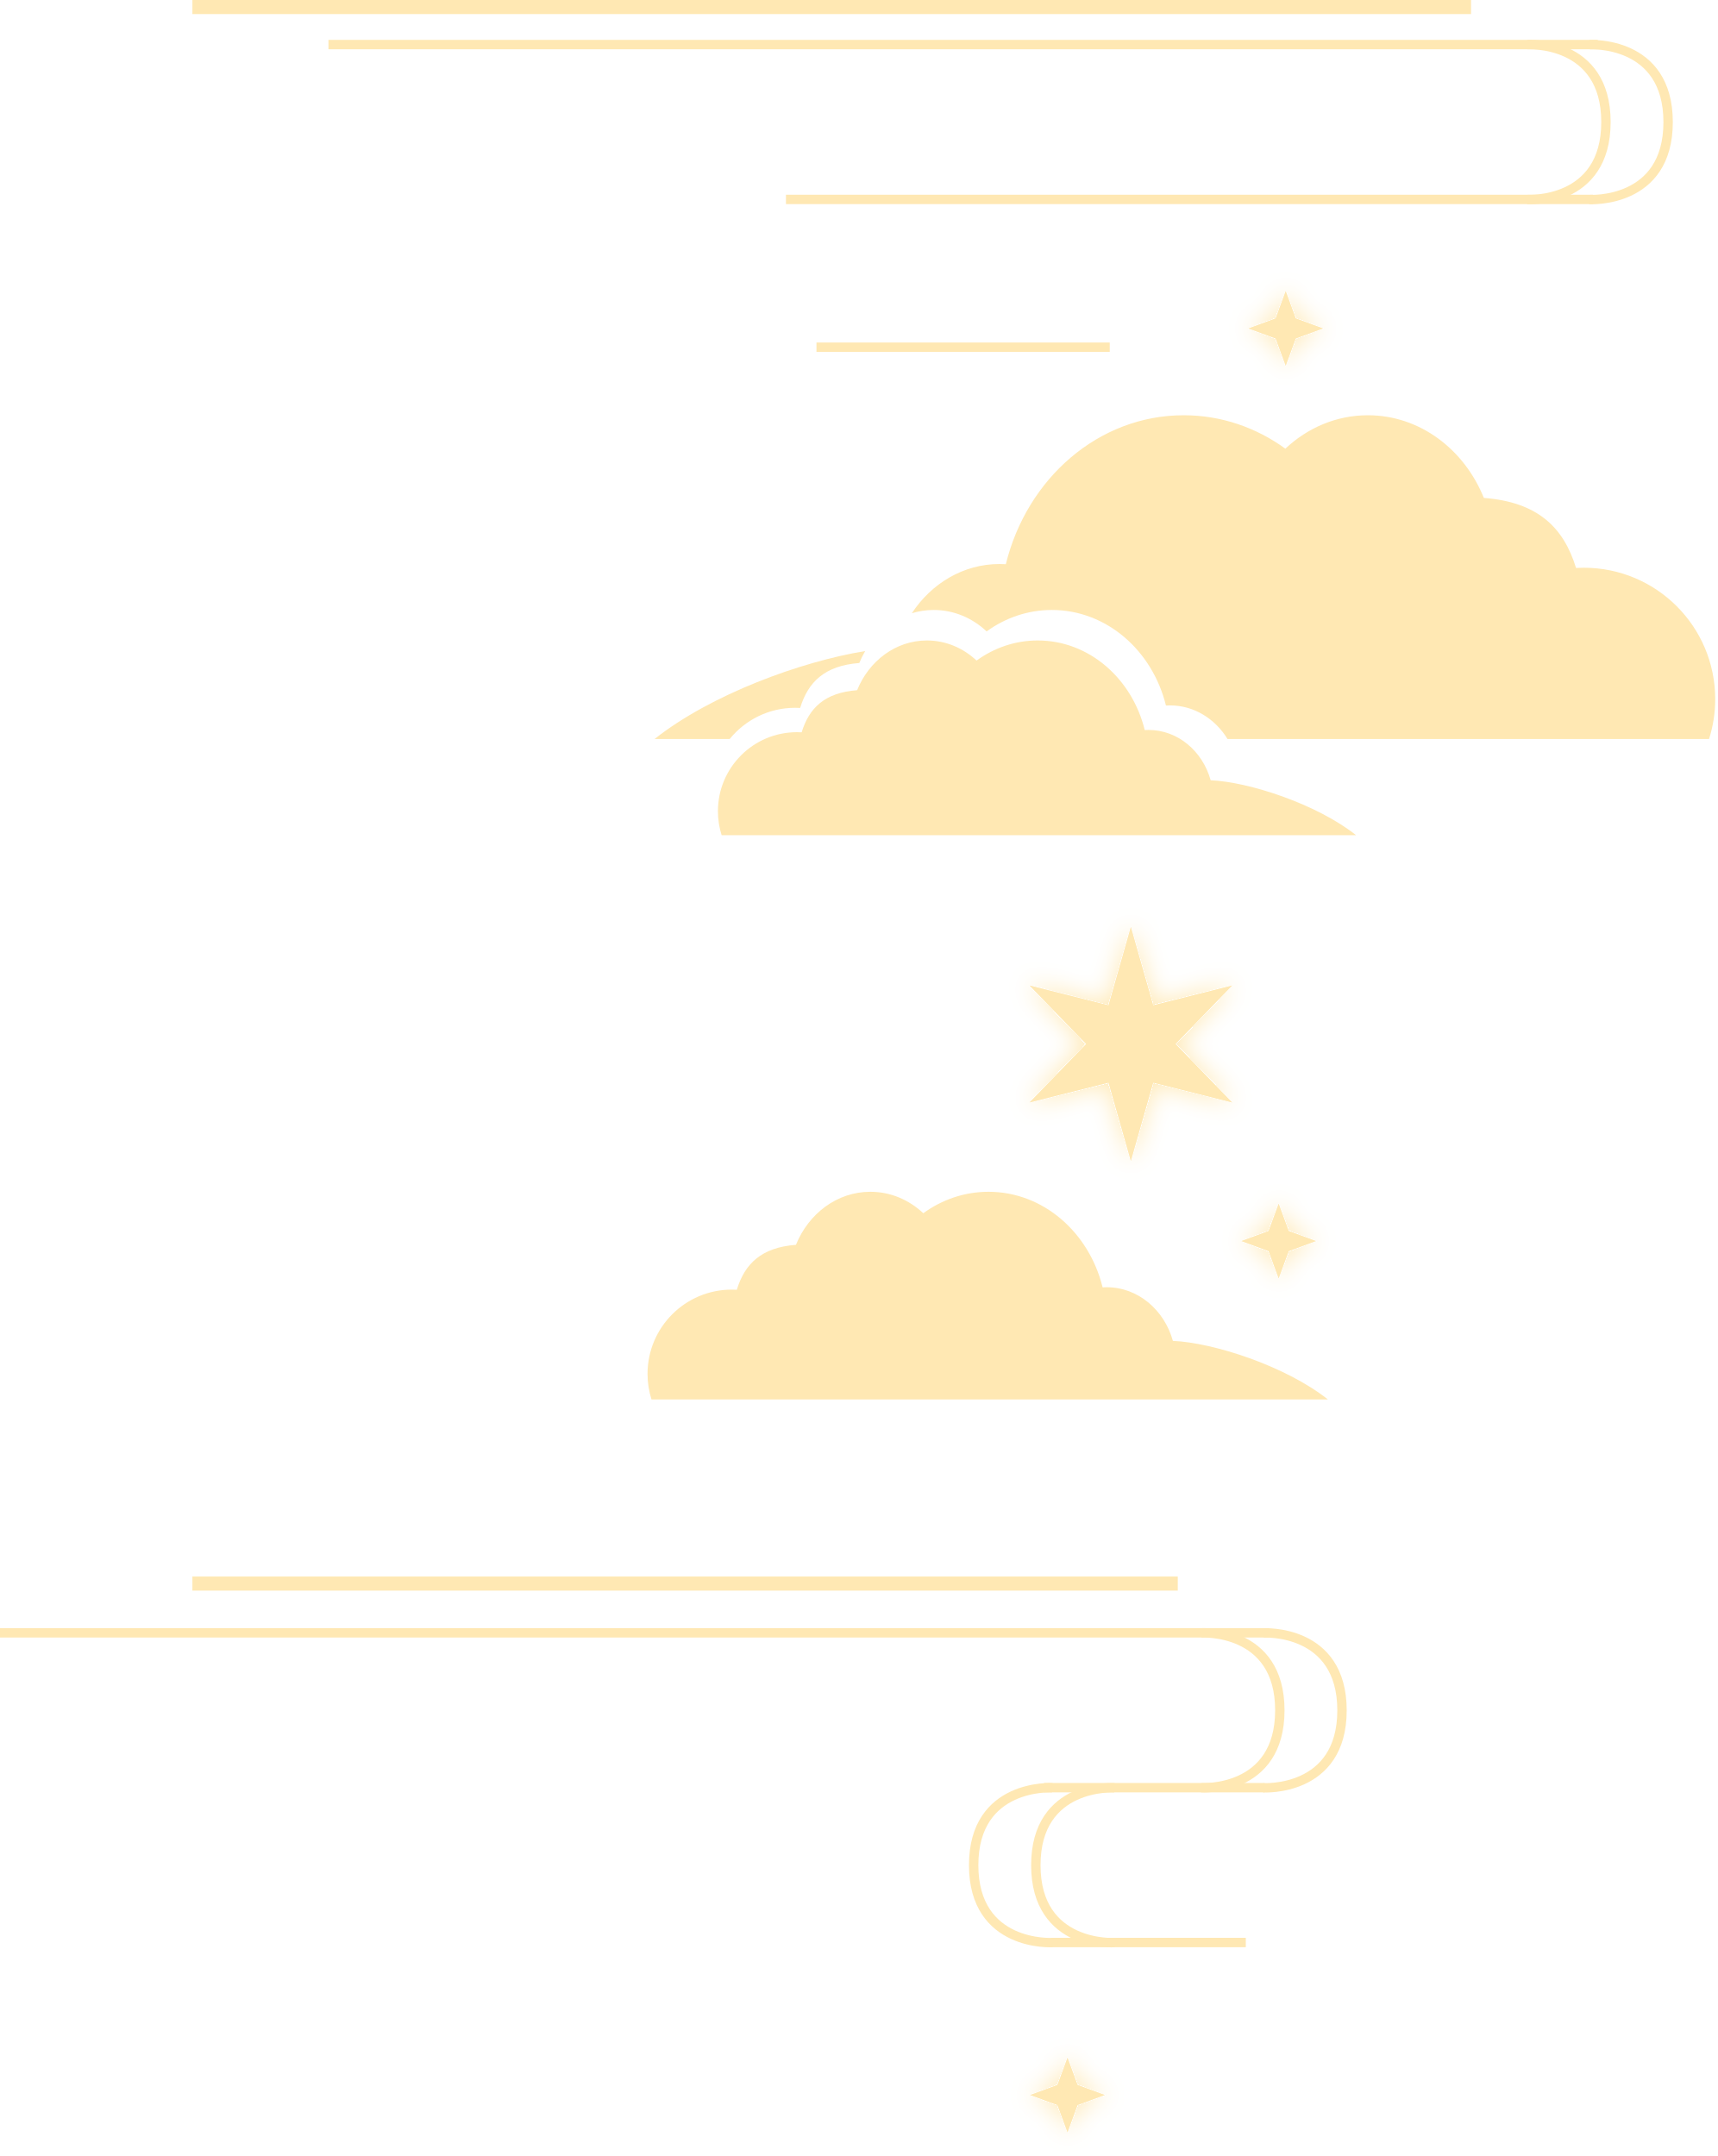
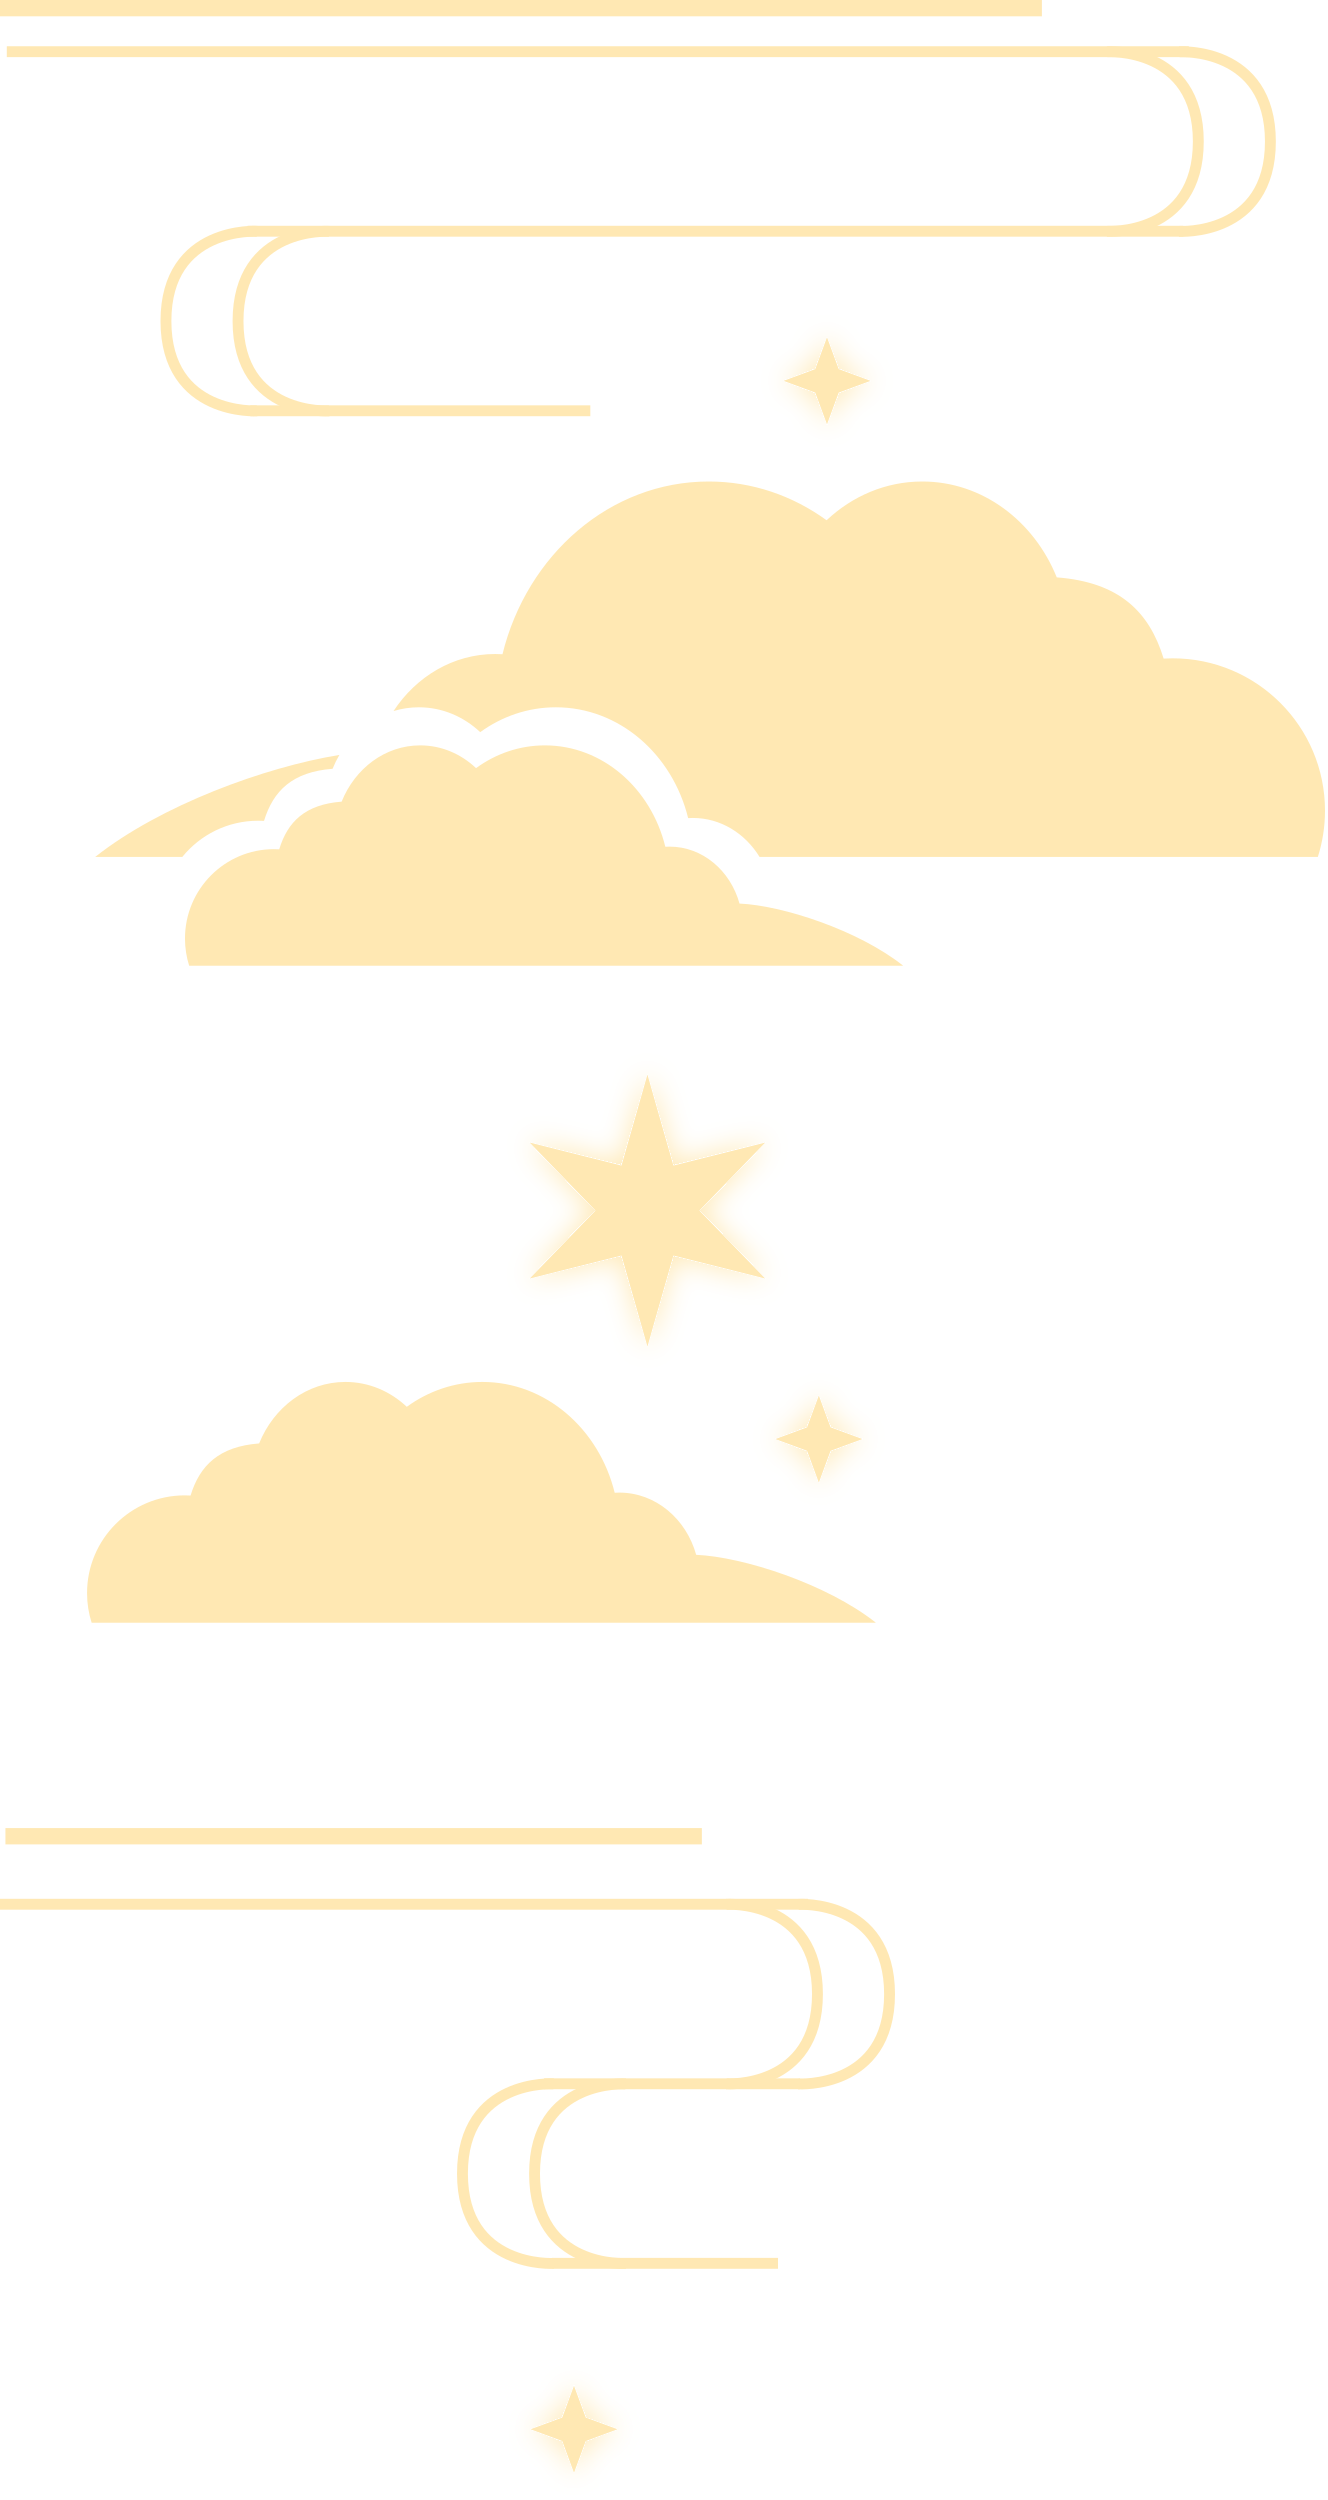
- <svg xmlns="http://www.w3.org/2000/svg" width="732" height="919" viewBox="0 0 732 919" fill="none">
-   <path d="M370.966 508C356.803 508 344.629 517.294 339.259 530.606C324.518 531.734 317.441 538.674 314.051 549.761C313.347 549.72 312.638 549.697 311.924 549.697C292.084 549.697 276 565.781 276 585.621C276 589.423 276.594 593.087 277.688 596.526H565.999C547.878 582.186 517.049 572.285 499.92 571.554C496.243 558.315 484.991 548.68 471.681 548.68C471.103 548.68 470.529 548.7 469.96 548.735C464.194 525.272 444.604 508 421.323 508C411.051 508 401.496 511.364 393.531 517.138C387.469 511.442 379.585 508 370.966 508Z" fill="#FFE8B3" />
-   <path d="M395.072 273C381.788 273 370.369 281.714 365.333 294.195C351.507 295.252 344.869 301.759 341.689 312.154C341.029 312.115 340.364 312.094 339.694 312.094C321.085 312.094 306 327.174 306 345.776C306 349.341 306.557 352.775 307.584 356H578C561.004 342.555 532.088 333.272 516.022 332.586C512.573 320.174 502.02 311.14 489.536 311.14C488.994 311.14 488.456 311.159 487.922 311.192C482.514 289.194 464.139 273 442.304 273C432.669 273 423.707 276.154 416.237 281.567C410.551 276.228 403.156 273 395.072 273Z" fill="#FFE8B3" />
-   <path d="M368.757 277.512C367.811 279.13 366.974 280.833 366.259 282.606C351.518 283.734 344.441 290.674 341.051 301.761C340.347 301.72 339.638 301.697 338.924 301.697C327.658 301.697 317.605 306.885 311.019 315H279C303.03 295.982 341.397 281.973 368.757 277.512ZM583.029 177C605.108 177 624.091 191.487 632.462 212.241C655.436 214 666.466 224.817 671.751 242.097C672.849 242.033 673.955 242 675.068 242C705.996 242 731.068 267.072 731.068 298C731.068 303.927 730.148 309.639 728.441 315H523.207C517.912 306.365 508.904 300.68 498.681 300.68C498.103 300.68 497.529 300.7 496.96 300.735C491.194 277.272 471.604 260 448.323 260C438.051 260 428.496 263.364 420.531 269.138C414.469 263.442 406.585 260 397.966 260C394.74 260 391.618 260.483 388.656 261.385C397.005 248.685 410.632 240.413 426.029 240.413C426.93 240.413 427.824 240.442 428.712 240.498C437.7 203.924 468.239 177 504.529 177C520.543 177 535.436 182.244 547.853 191.245C557.302 182.366 569.592 177 583.029 177Z" fill="#FFE8B3" />
-   <g filter="url(#filter0_d_121_102)">
-     <path d="M545 513L549.321 524.679L561 529L549.321 533.321L545 545L540.679 533.321L529 529L540.679 524.679L545 513Z" fill="#FFE8B3" />
+ <svg xmlns="http://www.w3.org/2000/svg" width="488" height="919" viewBox="0 0 488 919" fill="none">
+   <path d="M126.966 508C112.803 508 100.629 517.294 95.259 530.606C80.518 531.734 73.441 538.674 70.051 549.761C69.347 549.72 68.638 549.697 67.924 549.697C48.084 549.697 32 565.781 32 585.621C32 589.423 32.594 593.087 33.688 596.526H321.999C303.878 582.186 273.049 572.285 255.92 571.554C252.243 558.315 240.991 548.68 227.681 548.68C227.103 548.68 226.529 548.7 225.96 548.735C220.194 525.272 200.604 508 177.323 508C167.051 508 157.496 511.364 149.531 517.138C143.469 511.442 135.585 508 126.966 508Z" fill="#FFE8B3" />
+   <path d="M154.452 274C141.559 274 130.476 282.504 125.588 294.684C112.168 295.716 105.726 302.066 102.639 312.21C101.999 312.173 101.353 312.152 100.703 312.152C82.642 312.152 68 326.869 68 345.022C68 348.501 68.54 351.853 69.537 355H332C315.504 341.879 287.438 332.82 271.845 332.15C268.497 320.037 258.255 311.221 246.137 311.221C245.612 311.221 245.089 311.239 244.571 311.272C239.322 289.804 221.488 274 200.295 274C190.943 274 182.245 277.078 174.994 282.361C169.476 277.15 162.299 274 154.452 274Z" fill="#FFE8B3" />
+   <path d="M124.757 277.512C123.811 279.13 122.974 280.833 122.259 282.606C107.518 283.734 100.441 290.674 97.051 301.761C96.347 301.72 95.638 301.697 94.924 301.697C83.658 301.697 73.605 306.885 67.019 315H35C59.03 295.982 97.397 281.973 124.757 277.512ZM339.029 177C361.108 177 380.091 191.487 388.462 212.241C411.436 214 422.466 224.817 427.751 242.097C428.849 242.033 429.955 242 431.068 242C461.996 242 487.068 267.072 487.068 298C487.068 303.927 486.148 309.639 484.441 315H279.207C273.912 306.365 264.904 300.68 254.681 300.68C254.103 300.68 253.529 300.7 252.96 300.735C247.194 277.272 227.604 260 204.323 260C194.051 260 184.496 263.364 176.531 269.138C170.469 263.442 162.585 260 153.966 260C150.74 260 147.618 260.483 144.656 261.385C153.005 248.685 166.632 240.413 182.029 240.413C182.93 240.413 183.824 240.442 184.712 240.498C193.7 203.924 224.239 177 260.529 177C276.543 177 291.436 182.244 303.853 191.245C313.302 182.366 325.592 177 339.029 177Z" fill="#FFE8B3" />
+   <g filter="url(#filter0_d_142_96)">
+     <path d="M301 513L305.321 524.679L317 529L305.321 533.321L301 545L296.679 533.321L285 529L296.679 524.679L301 513Z" fill="#FFE8B3" />
  </g>
-   <g filter="url(#filter1_d_121_102)">
-     <path d="M548 124L552.321 135.679L564 140L552.321 144.321L548 156L543.679 144.321L532 140L543.679 135.679L548 124Z" fill="#FFE8B3" />
+   <g filter="url(#filter1_d_142_96)">
+     <path d="M304 124L308.321 135.679L320 140L308.321 144.321L304 156L299.679 144.321L288 140L299.679 135.679L304 124Z" fill="#FFE8B3" />
  </g>
-   <g filter="url(#filter2_d_121_102)">
-     <path d="M455 877L459.321 888.679L471 893L459.321 897.321L455 909L450.679 897.321L439 893L450.679 888.679L455 877Z" fill="#FFE8B3" />
+   <g filter="url(#filter2_d_142_96)">
+     <path d="M211 877L215.321 888.679L227 893L215.321 897.321L211 909L206.679 897.321L195 893L206.679 888.679L211 877Z" fill="#FFE8B3" />
  </g>
-   <line y1="-2" x2="541" y2="-2" transform="matrix(-1 0 0 1 541 698)" stroke="#FFE8B3" stroke-width="4" />
-   <line x1="539" y1="762" x2="445" y2="762" stroke="#FFE8B3" stroke-width="4" />
-   <line x1="531" y1="828" x2="448" y2="828" stroke="#FFE8B3" stroke-width="4" />
-   <line x1="502" y1="675" x2="82" y2="675" stroke="#FFE8B3" stroke-width="6" />
-   <line x1="627" y1="3" x2="82" y2="3" stroke="#FFE8B3" stroke-width="6" />
-   <line x1="140" y1="19" x2="681" y2="19" stroke="#FFE8B3" stroke-width="4" />
-   <line x1="335" y1="85" x2="679" y2="85" stroke="#FFE8B3" stroke-width="4" />
-   <line x1="348" y1="148" x2="473" y2="148" stroke="#FFE8B3" stroke-width="4" />
-   <g filter="url(#filter3_d_121_102)">
-     <path d="M482 395L491.549 428.46L525.301 420L501.098 445L525.301 470L491.549 461.54L482 495L472.451 461.54L438.699 470L462.902 445L438.699 420L472.451 428.46L482 395Z" fill="#FFE8B3" />
+   <line x1="297" y1="700" x2="-1.74846e-07" y2="700" stroke="#FFE8B3" stroke-width="4" />
+   <line x1="294" y1="766" x2="200" y2="766" stroke="#FFE8B3" stroke-width="4" />
+   <line x1="286" y1="832" x2="203" y2="832" stroke="#FFE8B3" stroke-width="4" />
+   <line x1="258" y1="675" x2="2" y2="675" stroke="#FFE8B3" stroke-width="6" />
+   <path d="M383 3L0 3" stroke="#FFE8B3" stroke-width="6" />
+   <path d="M2.5 19H437" stroke="#FFE8B3" stroke-width="4" />
+   <line x1="91" y1="85" x2="435" y2="85" stroke="#FFE8B3" stroke-width="4" />
+   <line x1="92" y1="151" x2="217" y2="151" stroke="#FFE8B3" stroke-width="4" />
+   <g filter="url(#filter3_d_142_96)">
+     <path d="M238 395L247.549 428.46L281.301 420L257.098 445L281.301 470L247.549 461.54L238 495L228.451 461.54L194.699 470L218.902 445L194.699 420L228.451 428.46L238 395Z" fill="#FFE8B3" />
  </g>
-   <path d="M538.5 762.042C538.5 762.042 572 764.042 572 729.042C572 694.042 538.5 696.042 538.5 696.042" stroke="#FFE8B3" stroke-width="4" />
-   <path d="M512 762.021C512 762.021 545.5 764.021 545.5 729.021C545.5 694.021 512 696.021 512 696.021" stroke="#FFE8B3" stroke-width="4" />
-   <path d="M677.5 85.042C677.5 85.042 711 87.042 711 52.042C711 17.042 677.5 19.042 677.5 19.042" stroke="#FFE8B3" stroke-width="4" />
-   <path d="M651 85.021C651 85.021 684.5 87.021 684.5 52.021C684.5 17.021 651 19.021 651 19.021" stroke="#FFE8B3" stroke-width="4" />
-   <path d="M448.5 762.021C448.5 762.021 415 760.021 415 795.021C415 830.021 448.5 828.021 448.5 828.021" stroke="#FFE8B3" stroke-width="4" />
-   <path d="M475 762.042C475 762.042 441.5 760.042 441.5 795.042C441.5 830.042 475 828.042 475 828.042" stroke="#FFE8B3" stroke-width="4" />
+   <path d="M293.5 766.042C293.5 766.042 327 768.042 327 733.042C327 698.042 293.5 700.042 293.5 700.042" stroke="#FFE8B3" stroke-width="4" />
+   <path d="M267 766.021C267 766.021 300.5 768.021 300.5 733.021C300.5 698.021 267 700.021 267 700.021" stroke="#FFE8B3" stroke-width="4" />
+   <path d="M433.5 85.042C433.5 85.042 467 87.042 467 52.042C467 17.042 433.5 19.042 433.5 19.042" stroke="#FFE8B3" stroke-width="4" />
+   <path d="M407 85.021C407 85.021 440.5 87.021 440.5 52.021C440.5 17.021 407 19.021 407 19.021" stroke="#FFE8B3" stroke-width="4" />
+   <path d="M94.5 85.021C94.5 85.021 61 83.021 61 118.021C61 153.021 94.5 151.021 94.5 151.021" stroke="#FFE8B3" stroke-width="4" />
+   <path d="M121 85.042C121 85.042 87.5 83.042 87.5 118.042C87.5 153.042 121 151.042 121 151.042" stroke="#FFE8B3" stroke-width="4" />
+   <path d="M203.5 766.021C203.5 766.021 170 764.021 170 799.021C170 834.021 203.5 832.021 203.5 832.021" stroke="#FFE8B3" stroke-width="4" />
+   <path d="M230 766.042C230 766.042 196.5 764.042 196.5 799.042C196.5 834.042 230 832.042 230 832.042" stroke="#FFE8B3" stroke-width="4" />
  <defs>
-     <filter id="filter0_d_121_102" x="519" y="503" width="52" height="52" filterUnits="userSpaceOnUse" color-interpolation-filters="sRGB">
+     <filter id="filter0_d_142_96" x="275" y="503" width="52" height="52" filterUnits="userSpaceOnUse" color-interpolation-filters="sRGB">
      <feFlood flood-opacity="0" result="BackgroundImageFix" />
      <feColorMatrix in="SourceAlpha" type="matrix" values="0 0 0 0 0 0 0 0 0 0 0 0 0 0 0 0 0 0 127 0" result="hardAlpha" />
      <feOffset />
      <feGaussianBlur stdDeviation="5" />
      <feComposite in2="hardAlpha" operator="out" />
      <feColorMatrix type="matrix" values="0 0 0 0 1 0 0 0 0 0.911 0 0 0 0 0.704 0 0 0 1 0" />
-       <feBlend mode="normal" in2="BackgroundImageFix" result="effect1_dropShadow_121_102" />
-       <feBlend mode="normal" in="SourceGraphic" in2="effect1_dropShadow_121_102" result="shape" />
+       <feBlend mode="normal" in2="BackgroundImageFix" result="effect1_dropShadow_142_96" />
+       <feBlend mode="normal" in="SourceGraphic" in2="effect1_dropShadow_142_96" result="shape" />
    </filter>
-     <filter id="filter1_d_121_102" x="522" y="114" width="52" height="52" filterUnits="userSpaceOnUse" color-interpolation-filters="sRGB">
+     <filter id="filter1_d_142_96" x="278" y="114" width="52" height="52" filterUnits="userSpaceOnUse" color-interpolation-filters="sRGB">
      <feFlood flood-opacity="0" result="BackgroundImageFix" />
      <feColorMatrix in="SourceAlpha" type="matrix" values="0 0 0 0 0 0 0 0 0 0 0 0 0 0 0 0 0 0 127 0" result="hardAlpha" />
      <feOffset />
      <feGaussianBlur stdDeviation="5" />
      <feComposite in2="hardAlpha" operator="out" />
      <feColorMatrix type="matrix" values="0 0 0 0 1 0 0 0 0 0.911 0 0 0 0 0.704 0 0 0 1 0" />
-       <feBlend mode="normal" in2="BackgroundImageFix" result="effect1_dropShadow_121_102" />
-       <feBlend mode="normal" in="SourceGraphic" in2="effect1_dropShadow_121_102" result="shape" />
+       <feBlend mode="normal" in2="BackgroundImageFix" result="effect1_dropShadow_142_96" />
+       <feBlend mode="normal" in="SourceGraphic" in2="effect1_dropShadow_142_96" result="shape" />
    </filter>
-     <filter id="filter2_d_121_102" x="429" y="867" width="52" height="52" filterUnits="userSpaceOnUse" color-interpolation-filters="sRGB">
+     <filter id="filter2_d_142_96" x="185" y="867" width="52" height="52" filterUnits="userSpaceOnUse" color-interpolation-filters="sRGB">
      <feFlood flood-opacity="0" result="BackgroundImageFix" />
      <feColorMatrix in="SourceAlpha" type="matrix" values="0 0 0 0 0 0 0 0 0 0 0 0 0 0 0 0 0 0 127 0" result="hardAlpha" />
      <feOffset />
      <feGaussianBlur stdDeviation="5" />
      <feComposite in2="hardAlpha" operator="out" />
      <feColorMatrix type="matrix" values="0 0 0 0 1 0 0 0 0 0.911 0 0 0 0 0.704 0 0 0 1 0" />
-       <feBlend mode="normal" in2="BackgroundImageFix" result="effect1_dropShadow_121_102" />
-       <feBlend mode="normal" in="SourceGraphic" in2="effect1_dropShadow_121_102" result="shape" />
+       <feBlend mode="normal" in2="BackgroundImageFix" result="effect1_dropShadow_142_96" />
+       <feBlend mode="normal" in="SourceGraphic" in2="effect1_dropShadow_142_96" result="shape" />
    </filter>
-     <filter id="filter3_d_121_102" x="428.699" y="385" width="106.603" height="120" filterUnits="userSpaceOnUse" color-interpolation-filters="sRGB">
+     <filter id="filter3_d_142_96" x="184.699" y="385" width="106.603" height="120" filterUnits="userSpaceOnUse" color-interpolation-filters="sRGB">
      <feFlood flood-opacity="0" result="BackgroundImageFix" />
      <feColorMatrix in="SourceAlpha" type="matrix" values="0 0 0 0 0 0 0 0 0 0 0 0 0 0 0 0 0 0 127 0" result="hardAlpha" />
      <feOffset />
      <feGaussianBlur stdDeviation="5" />
      <feComposite in2="hardAlpha" operator="out" />
      <feColorMatrix type="matrix" values="0 0 0 0 1 0 0 0 0 0.911 0 0 0 0 0.704 0 0 0 1 0" />
-       <feBlend mode="normal" in2="BackgroundImageFix" result="effect1_dropShadow_121_102" />
-       <feBlend mode="normal" in="SourceGraphic" in2="effect1_dropShadow_121_102" result="shape" />
+       <feBlend mode="normal" in2="BackgroundImageFix" result="effect1_dropShadow_142_96" />
+       <feBlend mode="normal" in="SourceGraphic" in2="effect1_dropShadow_142_96" result="shape" />
    </filter>
  </defs>
</svg>
